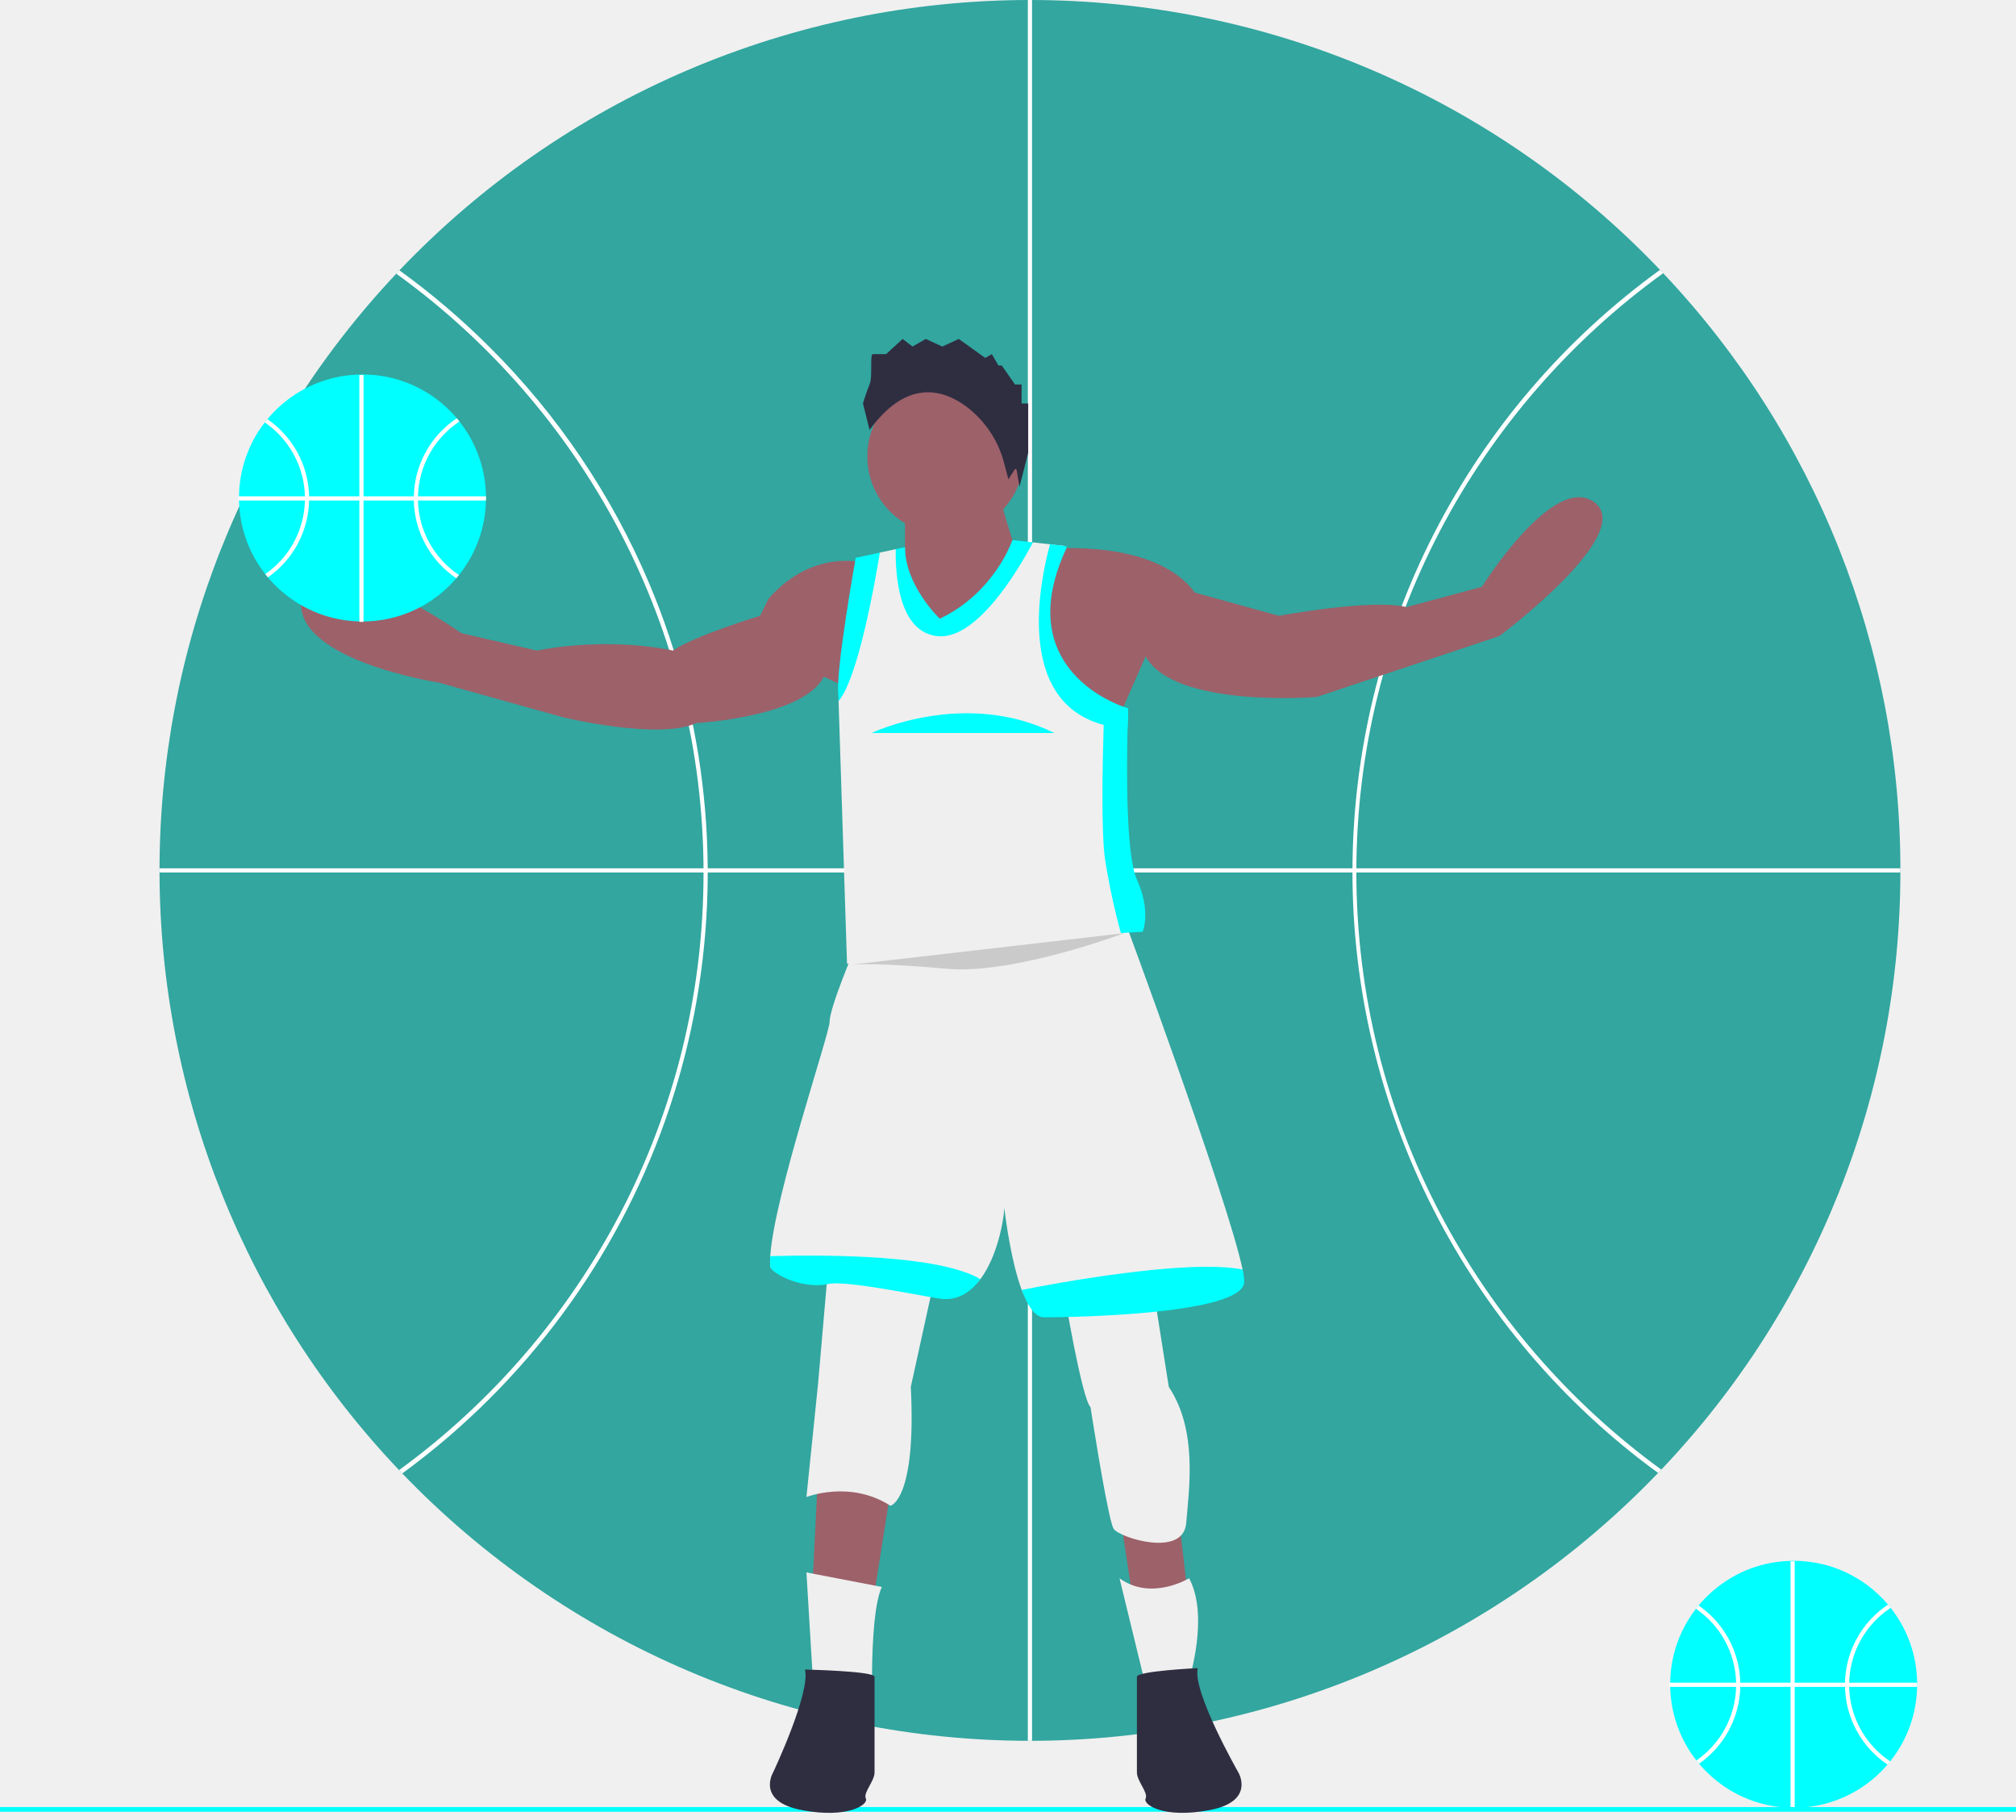
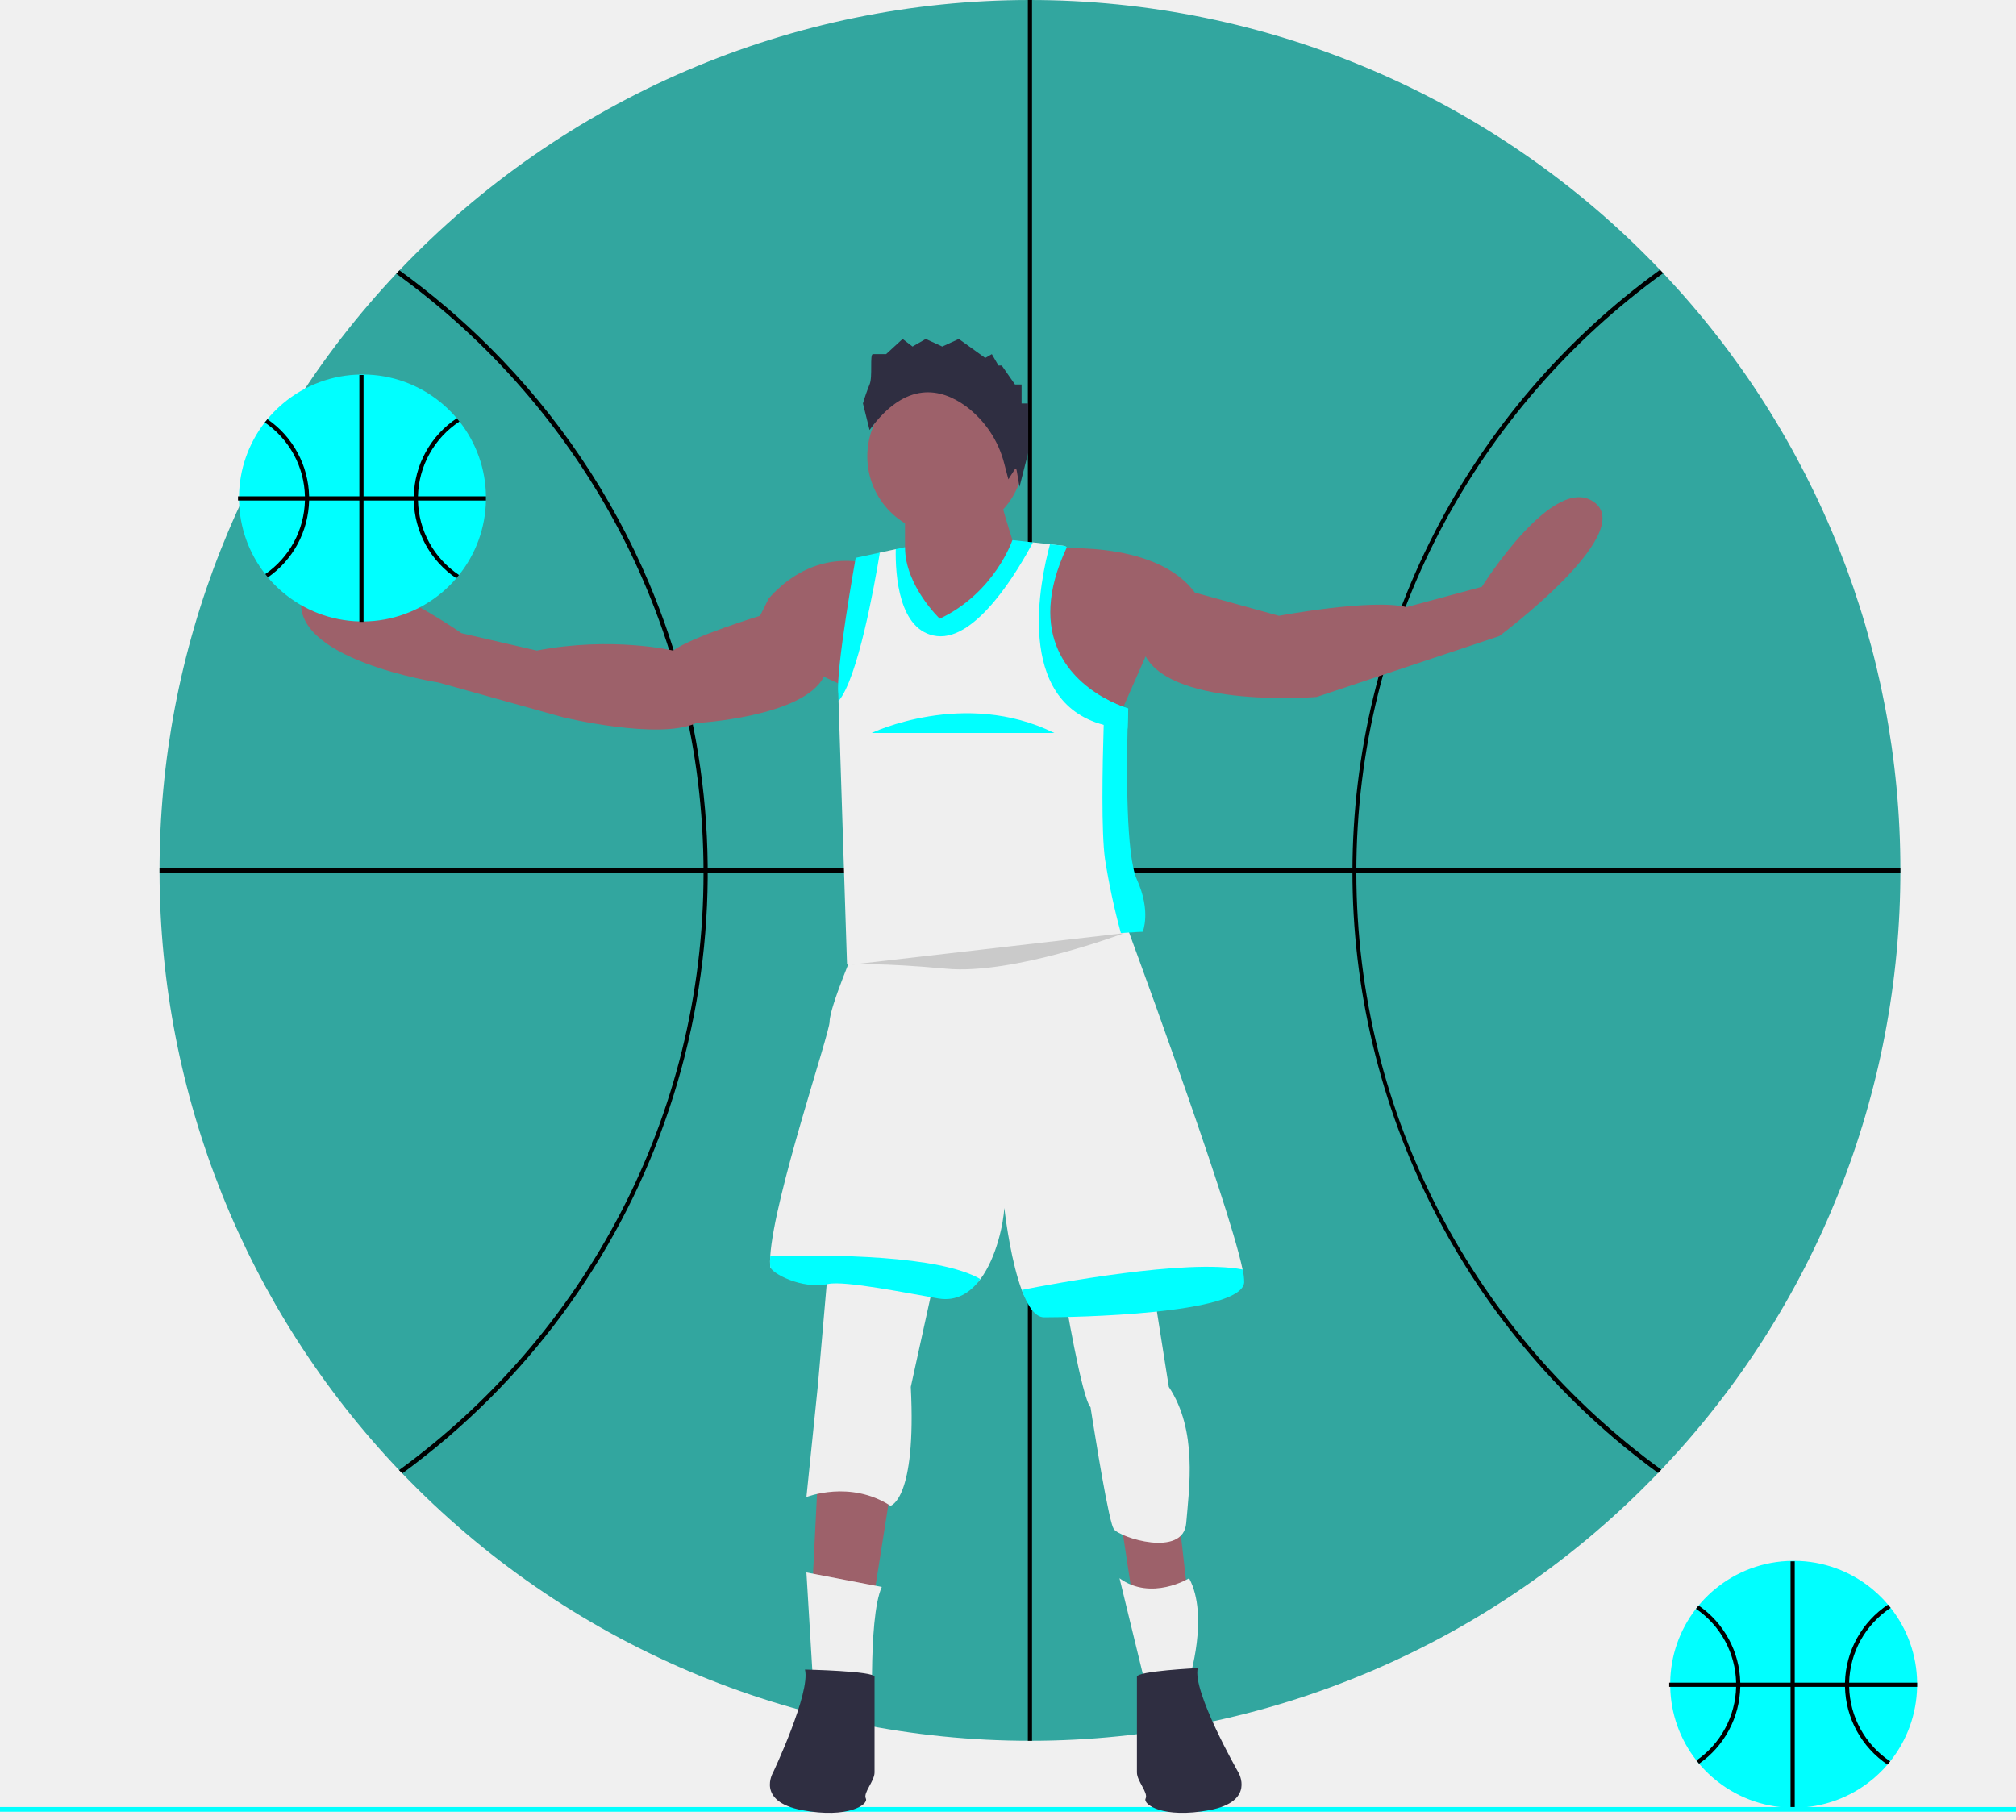
<svg xmlns="http://www.w3.org/2000/svg" width="216" height="195" viewBox="0 0 216 195" fill="none">
  <g clip-path="url(#clip0)">
    <path d="M205.41 180.357V180.57C205.41 180.626 205.41 180.684 205.405 180.74C205.351 183.646 204.337 186.452 202.52 188.721C202.428 188.84 202.332 188.954 202.233 189.069C202.085 189.243 201.933 189.411 201.776 189.577C201.762 189.591 201.749 189.607 201.733 189.62L201.727 189.627C201.709 189.645 201.691 189.665 201.673 189.683C201.397 189.967 201.108 190.24 200.805 190.501C200.745 190.553 200.682 190.606 200.617 190.658C198.276 192.602 195.335 193.676 192.293 193.698C192.27 193.7 192.246 193.7 192.223 193.7H192.145C192.122 193.7 192.1 193.7 192.078 193.698C191.999 193.698 191.923 193.696 191.845 193.693C188.802 193.621 185.877 192.497 183.57 190.512C183.507 190.461 183.444 190.407 183.384 190.351C183.144 190.14 182.913 189.918 182.691 189.689C182.673 189.672 182.655 189.651 182.637 189.633L182.631 189.627C182.615 189.613 182.601 189.598 182.588 189.584C182.4 189.387 182.218 189.183 182.043 188.974C181.947 188.86 181.853 188.743 181.761 188.625C179.99 186.373 179.004 183.604 178.952 180.74C178.947 180.686 178.947 180.63 178.947 180.574V180.366C178.947 180.341 178.947 180.316 178.95 180.292C178.981 177.422 179.95 174.641 181.709 172.374C181.801 172.255 181.895 172.138 181.992 172.024C182.169 171.809 182.355 171.6 182.545 171.396C182.559 171.38 182.572 171.367 182.588 171.351C182.588 171.349 182.59 171.347 182.592 171.345C182.61 171.327 182.628 171.307 182.649 171.289C182.897 171.031 183.157 170.783 183.426 170.544C183.487 170.488 183.55 170.434 183.613 170.383C185.972 168.373 188.965 167.259 192.064 167.238C192.087 167.235 192.111 167.235 192.134 167.235H192.279C195.307 167.254 198.236 168.315 200.574 170.239C200.637 170.293 200.7 170.345 200.762 170.399C201.09 170.677 201.404 170.972 201.702 171.282C201.72 171.3 201.738 171.32 201.756 171.338L201.76 171.342C201.776 171.356 201.791 171.374 201.805 171.387C201.971 171.562 202.13 171.744 202.285 171.927C202.383 172.042 202.477 172.156 202.572 172.275C204.378 174.56 205.376 177.379 205.408 180.292C205.409 180.313 205.41 180.335 205.41 180.357V180.357Z" fill="#00FFFF" />
-     <path d="M192.292 167.289H191.844V193.743H192.292V167.289Z" fill="white" />
-     <path d="M205.41 180.292H178.842V180.74H205.41V180.292Z" fill="white" />
-     <path d="M186.459 180.292C186.424 178.658 186.001 177.057 185.224 175.619C184.447 174.181 183.339 172.949 181.991 172.024C181.895 172.139 181.801 172.255 181.709 172.374C183.004 173.257 184.071 174.435 184.819 175.812C185.568 177.189 185.977 178.725 186.013 180.292C186.016 180.366 186.016 180.44 186.016 180.516C186.016 180.593 186.016 180.667 186.013 180.741C185.977 182.297 185.573 183.823 184.833 185.193C184.094 186.564 183.041 187.74 181.761 188.625C181.852 188.744 181.947 188.861 182.043 188.975C183.376 188.047 184.471 186.818 185.238 185.387C186.006 183.956 186.424 182.364 186.459 180.741C186.464 180.667 186.464 180.59 186.464 180.516C186.464 180.442 186.464 180.366 186.459 180.292Z" fill="white" />
-     <path d="M198.123 180.74C198.121 180.666 198.121 180.592 198.121 180.516C198.121 180.44 198.121 180.366 198.123 180.292C198.16 178.695 198.585 177.132 199.359 175.735C200.134 174.339 201.236 173.152 202.571 172.275C202.477 172.156 202.383 172.042 202.284 171.928C200.899 172.847 199.756 174.087 198.953 175.544C198.151 177.001 197.713 178.63 197.677 180.292C197.673 180.366 197.673 180.442 197.673 180.516C197.673 180.59 197.673 180.666 197.677 180.74C197.713 182.392 198.146 184.011 198.939 185.461C199.731 186.91 200.861 188.148 202.233 189.069C202.331 188.954 202.428 188.84 202.52 188.721C201.199 187.843 200.11 186.658 199.344 185.269C198.579 183.88 198.16 182.326 198.123 180.74V180.74Z" fill="white" />
+     <path d="M192.292 167.289H191.844V193.743H192.292V167.289Z" fill="black" />
+     <path d="M205.41 180.292H178.842V180.74H205.41V180.292Z" fill="black" />
+     <path d="M186.459 180.292C186.424 178.658 186.001 177.057 185.224 175.619C184.447 174.181 183.339 172.949 181.991 172.024C181.895 172.139 181.801 172.255 181.709 172.374C183.004 173.257 184.071 174.435 184.819 175.812C185.568 177.189 185.977 178.725 186.013 180.292C186.016 180.366 186.016 180.44 186.016 180.516C186.016 180.593 186.016 180.667 186.013 180.741C185.977 182.297 185.573 183.823 184.833 185.193C184.094 186.564 183.041 187.74 181.761 188.625C181.852 188.744 181.947 188.861 182.043 188.975C183.376 188.047 184.471 186.818 185.238 185.387C186.006 183.956 186.424 182.364 186.459 180.741C186.464 180.667 186.464 180.59 186.464 180.516C186.464 180.442 186.464 180.366 186.459 180.292Z" fill="black" />
+     <path d="M198.123 180.74C198.121 180.666 198.121 180.592 198.121 180.516C198.121 180.44 198.121 180.366 198.123 180.292C198.16 178.695 198.585 177.132 199.359 175.735C200.134 174.339 201.236 173.152 202.571 172.275C202.477 172.156 202.383 172.042 202.284 171.928C200.899 172.847 199.756 174.087 198.953 175.544C198.151 177.001 197.713 178.63 197.677 180.292C197.673 180.366 197.673 180.442 197.673 180.516C197.673 180.59 197.673 180.666 197.677 180.74C197.713 182.392 198.146 184.011 198.939 185.461C199.731 186.91 200.861 188.148 202.233 189.069C202.331 188.954 202.428 188.84 202.52 188.721C201.199 187.843 200.11 186.658 199.344 185.269C198.579 183.88 198.16 182.326 198.123 180.74V180.74Z" fill="black" />
    <path d="M216 193.617H0V194.119H216V193.617Z" fill="#00FFFF" />
    <path d="M203.612 93.224C203.654 117.135 194.479 140.142 177.994 157.462C177.882 157.581 177.768 157.7 177.654 157.819C168.954 166.888 158.511 174.106 146.951 179.038C135.392 183.97 122.955 186.515 110.388 186.52C97.82 186.525 85.381 183.989 73.818 179.066C62.255 174.143 51.806 166.933 43.099 157.871C42.985 157.752 42.871 157.633 42.758 157.514C26.332 140.235 17.148 117.32 17.092 93.479C17.036 69.638 26.113 46.681 42.458 29.325C42.568 29.203 42.682 29.084 42.797 28.966C51.503 19.817 61.977 12.533 73.584 7.554C85.19 2.575 97.687 0.005 110.316 6.86151e-06C122.945 -0.005 135.444 2.555 147.054 7.526C158.664 12.496 169.144 19.772 177.858 28.914C177.972 29.033 178.086 29.151 178.196 29.272C194.54 46.552 203.636 69.44 203.612 93.224Z" fill="#32A69F" />
-     <path d="M203.612 93.036H17.092V93.484H203.612V93.036Z" fill="white" />
-     <path d="M110.575 0H110.127V186.52H110.575V0Z" fill="white" />
-     <path d="M69.561 62.522C65.563 53.067 59.767 44.478 52.495 37.232C49.488 34.223 46.244 31.459 42.796 28.966C42.682 29.085 42.568 29.203 42.458 29.325C62.378 43.701 75.369 67.109 75.379 93.498C75.389 119.774 62.526 143.108 42.758 157.514C42.87 157.633 42.985 157.752 43.099 157.871C46.451 155.423 49.607 152.718 52.539 149.781C63.727 138.575 71.322 124.289 74.354 108.747C77.385 93.205 75.717 77.112 69.561 62.522V62.522Z" fill="white" />
-     <path d="M145.324 93.471C145.314 67.082 158.288 43.664 178.196 29.273C178.086 29.152 177.972 29.033 177.858 28.914C167.672 36.286 159.377 45.965 153.649 57.158C147.922 68.351 144.926 80.741 144.906 93.315C144.886 105.888 147.843 118.288 153.535 129.499C159.227 140.71 167.492 150.415 177.654 157.819C177.768 157.7 177.882 157.581 177.994 157.463C158.218 143.071 145.334 119.747 145.324 93.471Z" fill="white" />
+     <path d="M203.612 93.036H17.092V93.484H203.612V93.036Z" fill="black" />
+     <path d="M110.575 0H110.127V186.52H110.575V0Z" fill="black" />
+     <path d="M69.561 62.522C65.563 53.067 59.767 44.478 52.495 37.232C49.488 34.223 46.244 31.459 42.796 28.966C42.682 29.085 42.568 29.203 42.458 29.325C62.378 43.701 75.369 67.109 75.379 93.498C75.389 119.774 62.526 143.108 42.758 157.514C42.87 157.633 42.985 157.752 43.099 157.871C46.451 155.423 49.607 152.718 52.539 149.781C63.727 138.575 71.322 124.289 74.354 108.747C77.385 93.205 75.717 77.112 69.561 62.522V62.522Z" fill="black" />
+     <path d="M145.324 93.471C145.314 67.082 158.288 43.664 178.196 29.273C178.086 29.152 177.972 29.033 177.858 28.914C167.672 36.286 159.377 45.965 153.649 57.158C147.922 68.351 144.926 80.741 144.906 93.315C144.886 105.888 147.843 118.288 153.535 129.499C159.227 140.71 167.492 150.415 177.654 157.819C177.768 157.7 177.882 157.581 177.994 157.463C158.218 143.071 145.334 119.747 145.324 93.471Z" fill="black" />
    <path d="M87.646 157.919L87.024 170.343L93.547 171.586L95.411 159.783L87.646 157.919Z" fill="#9D616A" />
    <path d="M119.948 161.957L121.501 172.207H127.403L126.16 161.336L119.948 161.957Z" fill="#9D616A" />
    <path d="M88.888 134.003L87.646 148.291L86.403 160.404C86.403 160.404 91.062 158.541 95.411 161.336C95.411 161.336 98.206 160.715 97.585 148.601L100.381 135.867L88.888 134.003Z" fill="#EFEFEF" />
    <path d="M114.047 138.661C114.047 138.661 115.911 149.843 116.842 150.775C116.842 150.775 118.381 160.774 119.128 163.302C119.173 163.482 119.24 163.657 119.327 163.82C119.948 164.752 126.782 166.926 127.092 163.199C127.403 159.472 128.335 153.26 125.229 148.601L123.365 136.798L114.047 138.661Z" fill="#EFEFEF" />
    <path d="M132.838 137.264C132.528 140.681 115.445 140.06 112.339 140.06C111.357 140.06 110.096 139.907 109.469 138.211C108.394 135.313 107.804 131.08 107.605 129.424C107.524 130.959 106.816 134.674 105.046 137.053C103.968 138.507 102.185 138.218 100.225 137.885C96.97 137.332 90.5 135.32 88.733 135.711C85.937 136.332 82.573 136.394 82.521 135.711C82.496 135.338 82.499 134.963 82.527 134.59C82.937 128.166 88.888 110.754 88.888 109.465C88.888 107.912 91.683 101.389 91.683 101.389L120.259 97.973C120.259 97.973 131.577 128.505 133.134 136.022C133.267 136.671 132.863 136.994 132.838 137.264Z" fill="#EFEFEF" />
    <path d="M94.479 170.033L86.403 168.479L87.18 181.37L93.547 185.873C93.547 185.873 92.926 173.449 94.479 170.033Z" fill="#EFEFEF" />
    <path d="M127.403 169.102C127.403 169.102 123.365 171.586 119.948 169.102L122.744 180.594L127.403 179.973C127.403 179.973 129.577 173.139 127.403 169.102Z" fill="#EFEFEF" />
    <path d="M128.334 178.729C128.334 178.729 121.812 179.04 121.812 179.661V189.911C121.812 190.843 123.054 192.085 122.743 192.707C122.433 193.328 124.607 194.881 129.577 193.949C134.546 193.017 132.683 189.911 132.683 189.911C132.683 189.911 127.713 181.214 128.334 178.729Z" fill="#2F2E41" />
    <path d="M86.247 178.886C86.247 178.886 93.702 179.041 93.702 179.662V189.912C93.702 190.844 92.459 192.086 92.77 192.708C93.081 193.329 90.906 194.882 85.937 193.95C80.967 193.018 82.831 189.912 82.831 189.912C82.831 189.912 86.868 181.371 86.247 178.886Z" fill="#2F2E41" />
    <path d="M133.305 137.419C132.994 140.836 114.979 141.146 111.873 141.146C110.891 141.146 110.096 139.907 109.469 138.211C112.802 137.549 127.136 134.85 133.134 136.021C133.248 136.478 133.306 136.948 133.305 137.419V137.419Z" fill="#00FFFF" />
    <path d="M105.046 137.052C103.968 138.506 102.496 139.46 100.536 139.127C97.281 138.574 90.5 137.183 88.733 137.574C85.937 138.195 82.573 136.394 82.521 135.711C82.496 135.337 82.499 134.962 82.527 134.589C89.065 134.412 100.644 134.49 105.046 137.052Z" fill="#00FFFF" />
    <path d="M92.926 60.389C92.926 60.389 87.335 58.525 82.365 64.116L81.434 65.98C81.434 65.98 74.29 68.154 72.115 69.707C72.115 69.707 65.593 68.154 57.517 69.707L49.441 67.844C49.441 67.844 33.911 56.972 32.358 63.806C30.805 70.639 46.957 73.124 46.957 73.124L60.312 76.851C60.312 76.851 70.562 79.336 74.6 77.472C74.6 77.472 86.093 76.851 88.267 72.503L92.926 74.677V60.389Z" fill="#9D616A" />
    <path d="M112.183 58.837C112.183 58.837 123.675 57.594 128.024 63.496L137.031 65.981C137.031 65.981 146.97 64.117 150.698 65.049L158.773 62.874C158.773 62.874 166.538 50.45 170.887 53.867C175.235 57.284 160.637 68.155 160.637 68.155L141.069 74.677C141.069 74.677 125.849 75.92 122.743 70.329L119.327 78.094L106.281 74.988L112.183 58.837Z" fill="#9D616A" />
    <path d="M101.312 57.283C105.944 57.283 109.698 53.529 109.698 48.897C109.698 44.265 105.944 40.511 101.312 40.511C96.68 40.511 92.926 44.265 92.926 48.897C92.926 53.529 96.68 57.283 101.312 57.283Z" fill="#9D616A" />
    <path d="M96.963 53.867V60.7L100.069 71.571L109.387 60.7C109.387 60.7 106.902 53.246 106.902 52.003C106.902 50.761 96.963 53.867 96.963 53.867Z" fill="#9D616A" />
    <path d="M121.657 98.75C121.657 98.75 121.505 99.871 120.091 99.973C117.262 100.182 112.497 100.663 109.388 101.7C104.729 103.253 90.752 103.253 90.752 103.253L89.845 75.119L90.286 72.969C89.975 70.485 92.46 60.545 92.46 60.545L94.274 59.207L95.973 58.84L96.498 59.303C96.498 63.44 100.536 67.379 100.536 67.379C106.437 64.583 108.922 58.371 108.922 58.371L110.671 58.113L112.5 58.318L114.156 58.505L113.581 58.992L113.27 59.614C113.252 59.651 113.286 59.576 113.27 59.614C108.748 69.208 114.209 73.547 117.619 75.454C119.032 76.249 119.172 77.007 119.172 77.007C119.172 77.007 120.449 76.625 120.414 77.939C120.312 82.191 119.539 91.792 120.725 94.401C122.278 97.818 121.657 98.75 121.657 98.75Z" fill="#EFEFEF" />
    <path d="M92.46 43.227C92.661 42.538 92.897 41.86 93.168 41.195C93.522 40.382 93.168 37.943 93.522 37.943H94.939L96.709 36.317L97.771 37.13L99.188 36.317L100.958 37.13L102.729 36.317L105.561 38.35L106.269 37.943L106.978 39.163H107.332L108.748 41.195H109.456V43.227H110.164V48.511L109.233 52.158L108.922 50.369C108.922 50.344 108.914 50.321 108.899 50.301C108.885 50.282 108.864 50.267 108.841 50.26C108.817 50.254 108.792 50.254 108.77 50.263C108.747 50.272 108.727 50.287 108.714 50.308L108.04 51.357L107.607 49.702C106.985 47.223 105.523 45.037 103.471 43.514C100.851 41.613 97.063 40.707 93.168 46.073L92.46 43.227Z" fill="#2F2E41" />
    <path d="M94.273 59.206C93.683 62.794 91.9 72.714 89.844 75.118L89.819 74.367C89.509 71.882 91.683 59.768 91.683 59.768L94.273 59.206Z" fill="#00FFFF" />
    <path d="M110.671 58.113C109.111 61.057 104.645 68.658 100.38 68.154C96.265 67.67 95.923 61.526 95.973 58.839L96.964 58.625C96.964 62.762 100.691 66.291 100.691 66.291C106.592 63.495 108.472 57.867 108.472 57.867L110.671 58.113Z" fill="#00FFFF" />
    <path d="M120.88 75.919C120.88 75.919 120.846 76.752 120.811 78.066C119.947 78.019 119.09 77.886 118.252 77.668C108.657 75.137 111.462 62.107 112.5 58.317L114.155 58.504H114.158C114.205 58.547 114.254 58.594 114.304 58.64C109.782 68.235 114.941 72.9 118.351 74.807C119.152 75.267 120 75.64 120.88 75.919V75.919Z" fill="#00FFFF" />
    <path d="M122.433 99.836C122.433 99.836 121.505 99.87 120.091 99.973C119.383 97.372 118.816 94.734 118.396 92.071C117.986 89.201 118.116 82.141 118.253 77.668C118.29 76.497 118.324 75.5 118.352 74.808C119.153 75.267 120 75.64 120.88 75.92C120.88 75.92 120.846 76.752 120.812 78.066C120.71 82.318 120.626 91.636 121.812 94.245C123.365 97.662 122.433 99.836 122.433 99.836Z" fill="#00FFFF" />
    <path d="M93.392 78.535C93.392 78.535 103.331 73.78 112.96 78.535Z" fill="#00FFFF" />
    <path d="M91.296 103.348C91.296 103.348 94.21 103.124 101.384 103.796C108.558 104.469 120.44 99.985 120.44 99.985" fill="#CACACA" />
    <path d="M52.069 53.245V53.458C52.069 53.514 52.069 53.573 52.065 53.629C52.011 56.535 50.996 59.341 49.179 61.61C49.087 61.728 48.991 61.843 48.892 61.957C48.744 62.132 48.592 62.3 48.435 62.466C48.422 62.48 48.408 62.495 48.392 62.509L48.386 62.515C48.368 62.533 48.35 62.553 48.332 62.571C48.056 62.856 47.767 63.129 47.464 63.39C47.404 63.441 47.341 63.495 47.276 63.547C44.935 65.49 41.994 66.564 38.952 66.587C38.93 66.589 38.905 66.589 38.883 66.589H38.804C38.782 66.589 38.759 66.589 38.737 66.587C38.658 66.587 38.582 66.584 38.504 66.582C35.461 66.51 32.537 65.386 30.229 63.401C30.166 63.349 30.104 63.295 30.043 63.239C29.803 63.029 29.572 62.807 29.35 62.578C29.332 62.56 29.314 62.54 29.297 62.522L29.29 62.515C29.274 62.502 29.261 62.486 29.247 62.473C29.059 62.276 28.877 62.072 28.702 61.863C28.606 61.749 28.512 61.632 28.42 61.513C26.649 59.262 25.663 56.493 25.611 53.629C25.606 53.575 25.606 53.519 25.606 53.463V53.254C25.606 53.23 25.606 53.205 25.609 53.18C25.64 50.311 26.61 47.53 28.368 45.262C28.46 45.144 28.554 45.027 28.651 44.913C28.828 44.697 29.014 44.489 29.205 44.285C29.218 44.269 29.232 44.256 29.247 44.24C29.247 44.238 29.249 44.236 29.252 44.233C29.27 44.215 29.288 44.195 29.308 44.177C29.557 43.919 29.816 43.671 30.086 43.433C30.146 43.377 30.209 43.323 30.272 43.272C32.631 41.262 35.624 40.148 38.723 40.126C38.746 40.124 38.77 40.124 38.793 40.124H38.939C41.967 40.143 44.895 41.204 47.233 43.128C47.296 43.182 47.359 43.233 47.422 43.287C47.749 43.565 48.063 43.861 48.361 44.17C48.379 44.188 48.397 44.209 48.415 44.227L48.419 44.231C48.435 44.245 48.451 44.262 48.464 44.276C48.63 44.451 48.789 44.632 48.944 44.816C49.042 44.931 49.137 45.045 49.231 45.164C51.037 47.448 52.035 50.268 52.067 53.18C52.069 53.202 52.069 53.224 52.069 53.245V53.245Z" fill="#00FFFF" />
-     <path d="M38.951 40.178H38.503V66.631H38.951V40.178Z" fill="white" />
-     <path d="M52.069 53.18H25.501V53.628H52.069V53.18Z" fill="white" />
-     <path d="M33.119 53.18C33.083 51.546 32.66 49.944 31.883 48.507C31.106 47.069 29.998 45.837 28.651 44.912C28.554 45.026 28.46 45.143 28.368 45.262C29.664 46.144 30.73 47.323 31.478 48.7C32.227 50.077 32.636 51.613 32.672 53.18C32.675 53.254 32.675 53.328 32.675 53.404C32.675 53.48 32.675 53.554 32.672 53.628C32.636 55.185 32.232 56.711 31.493 58.081C30.753 59.452 29.701 60.627 28.42 61.513C28.512 61.632 28.606 61.748 28.702 61.863C30.035 60.935 31.13 59.706 31.898 58.275C32.665 56.844 33.083 55.252 33.119 53.628C33.123 53.554 33.123 53.478 33.123 53.404C33.123 53.33 33.123 53.254 33.119 53.18Z" fill="white" />
-     <path d="M44.783 53.629C44.78 53.555 44.78 53.481 44.78 53.405C44.78 53.329 44.78 53.255 44.783 53.181C44.82 51.584 45.244 50.02 46.019 48.624C46.793 47.228 47.895 46.04 49.23 45.164C49.136 45.045 49.042 44.931 48.944 44.816C47.558 45.735 46.415 46.976 45.613 48.433C44.81 49.889 44.373 51.518 44.337 53.181C44.332 53.255 44.332 53.331 44.332 53.405C44.332 53.479 44.332 53.555 44.337 53.629C44.372 55.281 44.805 56.9 45.598 58.349C46.391 59.799 47.52 61.036 48.892 61.957C48.99 61.843 49.087 61.729 49.179 61.61C47.858 60.731 46.769 59.547 46.004 58.158C45.238 56.768 44.819 55.215 44.783 53.629V53.629Z" fill="white" />
+     <path d="M38.951 40.178H38.503V66.631H38.951V40.178Z" fill="black" />
+     <path d="M52.069 53.18H25.501V53.628H52.069V53.18Z" fill="black" />
+     <path d="M33.119 53.18C33.083 51.546 32.66 49.944 31.883 48.507C31.106 47.069 29.998 45.837 28.651 44.912C28.554 45.026 28.46 45.143 28.368 45.262C29.664 46.144 30.73 47.323 31.478 48.7C32.227 50.077 32.636 51.613 32.672 53.18C32.675 53.254 32.675 53.328 32.675 53.404C32.675 53.48 32.675 53.554 32.672 53.628C32.636 55.185 32.232 56.711 31.493 58.081C30.753 59.452 29.701 60.627 28.42 61.513C28.512 61.632 28.606 61.748 28.702 61.863C30.035 60.935 31.13 59.706 31.898 58.275C32.665 56.844 33.083 55.252 33.119 53.628C33.123 53.554 33.123 53.478 33.123 53.404C33.123 53.33 33.123 53.254 33.119 53.18Z" fill="black" />
+     <path d="M44.783 53.629C44.78 53.555 44.78 53.481 44.78 53.405C44.78 53.329 44.78 53.255 44.783 53.181C44.82 51.584 45.244 50.02 46.019 48.624C46.793 47.228 47.895 46.04 49.23 45.164C49.136 45.045 49.042 44.931 48.944 44.816C47.558 45.735 46.415 46.976 45.613 48.433C44.81 49.889 44.373 51.518 44.337 53.181C44.332 53.255 44.332 53.331 44.332 53.405C44.332 53.479 44.332 53.555 44.337 53.629C44.372 55.281 44.805 56.9 45.598 58.349C46.391 59.799 47.52 61.036 48.892 61.957C48.99 61.843 49.087 61.729 49.179 61.61C47.858 60.731 46.769 59.547 46.004 58.158C45.238 56.768 44.819 55.215 44.783 53.629V53.629Z" fill="black" />
  </g>
  <defs>
    <clipPath id="clip0">
      <rect width="216" height="194.24" fill="white" />
    </clipPath>
  </defs>
</svg>
